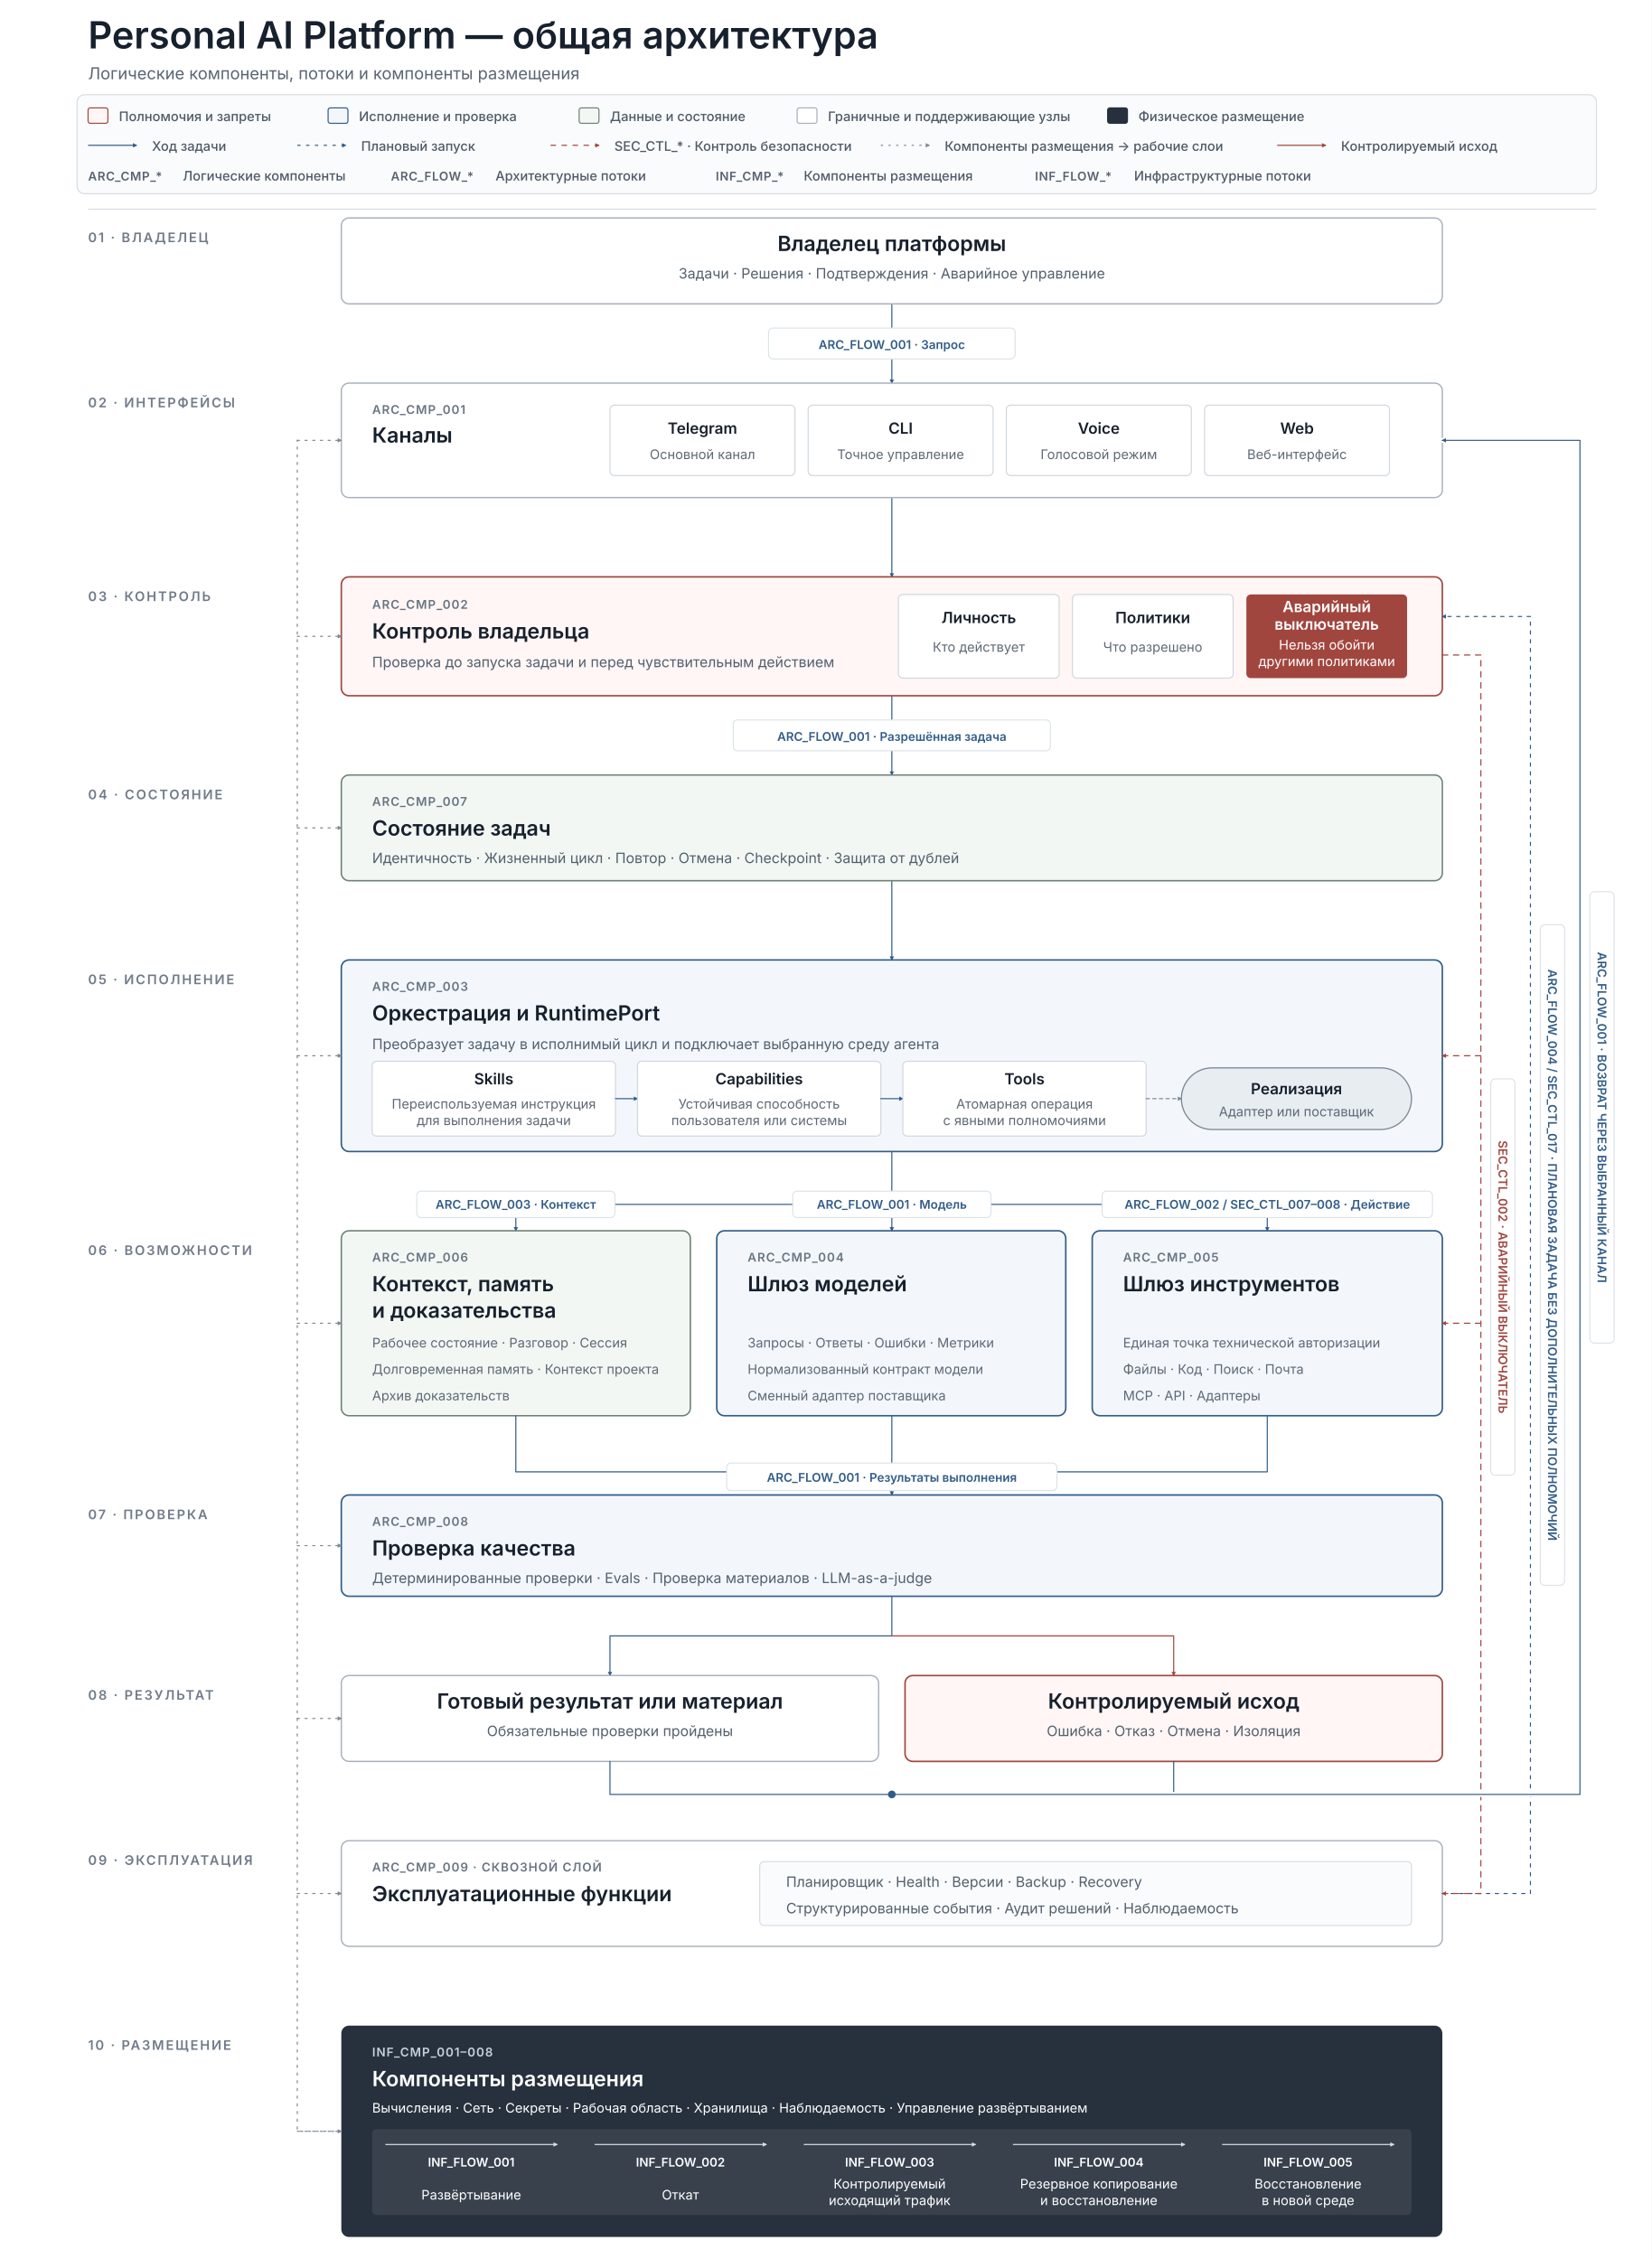
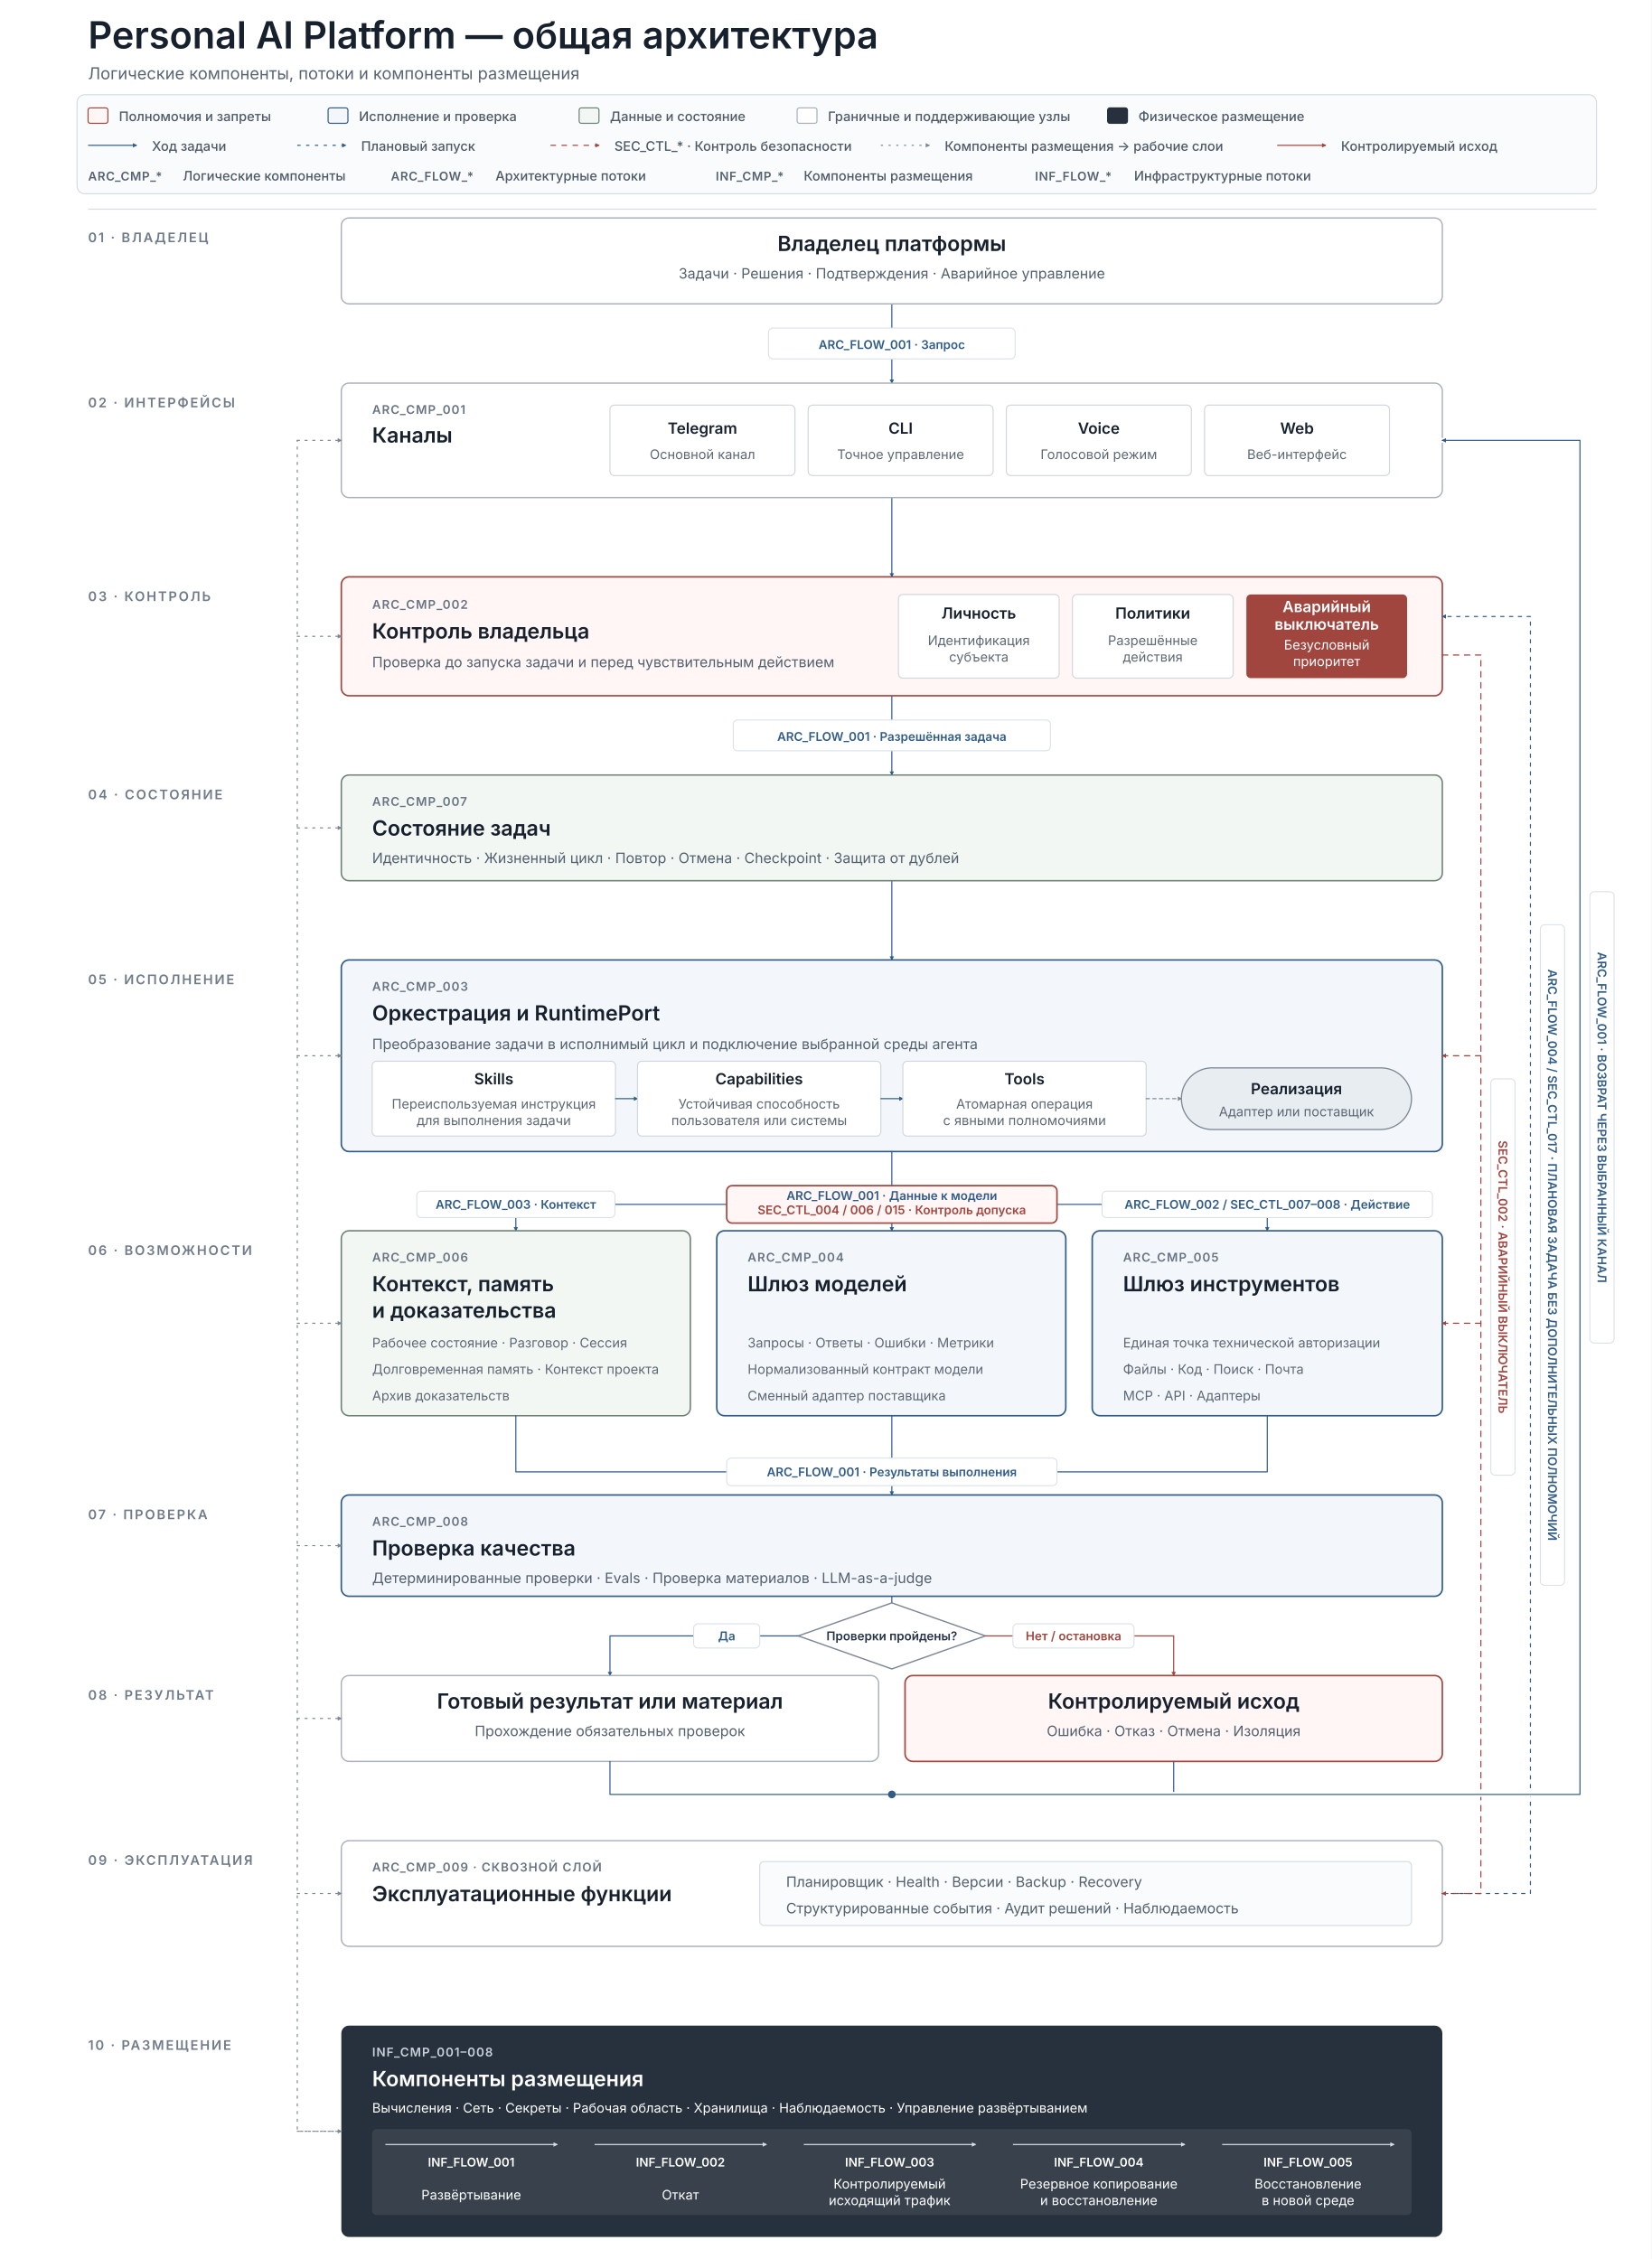
<svg xmlns="http://www.w3.org/2000/svg" width="1500" height="2052" viewBox="0 0 1500 2052" role="img" aria-labelledby="title desc">
  <defs>
    <marker id="arrow-main" viewBox="0 0 10 10" refX="8.2" refY="5" markerWidth="4" markerHeight="4" orient="auto-start-reverse">
      <path d="M0 0L10 5L0 10Z" fill="#315C88" />
    </marker>
    <marker id="arrow-control" viewBox="0 0 10 10" refX="8.2" refY="5" markerWidth="4" markerHeight="4" orient="auto-start-reverse">
      <path d="M0 0L10 5L0 10Z" fill="#A1463F" />
    </marker>
    <marker id="arrow-support" viewBox="0 0 10 10" refX="8.2" refY="5" markerWidth="4" markerHeight="4" orient="auto-start-reverse">
      <path d="M0 0L10 5L0 10Z" fill="#7D8895" />
    </marker>
    <marker id="arrow-infra" viewBox="0 0 10 10" refX="8.2" refY="5" markerWidth="4" markerHeight="4" orient="auto-start-reverse">
      <path d="M0 0L10 5L0 10Z" fill="#D6DEE7" />
    </marker>
    <style>
      text { font-family: Inter, "Segoe UI", Arial, sans-serif; fill: #17202D; }
      .title { font-size: 34px; font-weight: 600; }
      .subtitle { font-size: 15px; font-weight: 400; fill: #596574; }
      .legend { font-size: 12px; font-weight: 500; fill: #4E5A68; }
      .legend-id { font-size: 11px; font-weight: 600; letter-spacing: 0.5px; fill: #566271; }
      .layer-no { font-size: 12px; font-weight: 600; letter-spacing: 1.5px; fill: #707B89; }
      .component-id { font-size: 11px; font-weight: 600; letter-spacing: 0.8px; fill: #687482; }
      .component-title { font-size: 19px; font-weight: 600; }
      .component-text { font-size: 13px; font-weight: 400; fill: #53606E; }
      .small-title { font-size: 14px; font-weight: 600; }
      .small-text { font-size: 12px; font-weight: 400; fill: #5E6875; }
      .entity-text { font-size: 13px; font-weight: 600; fill: #263445; }
      .note-text { font-size: 13px; font-weight: 400; fill: #53606E; }
      .flow-text { font-size: 11px; font-weight: 600; fill: #315C88; }
      .control-flow-text { font-size: 11px; font-weight: 600; fill: #A1463F; }
      .inverse-title { font-size: 14px; font-weight: 600; fill: #FFFFFF; }
      .inverse-text { font-size: 12px; font-weight: 400; fill: #FFFFFF; }
      .infra-title { font-size: 12px; font-weight: 600; letter-spacing: 1px; fill: #FFFFFF; }
      .infra-text { font-size: 14px; font-weight: 400; fill: #FFFFFF; }
      .infra-chip { font-size: 11px; font-weight: 600; fill: #FFFFFF; }
      .infra-component-id { font-size: 11px; font-weight: 600; letter-spacing: 0.8px; fill: #C8D1DB; }
      .infra-component-title { font-size: 19px; font-weight: 600; fill: #FFFFFF; }
      .infra-small-text { font-size: 12px; font-weight: 400; fill: #FFFFFF; }
      .main-line { fill: none; stroke: #315C88; stroke-width: 1; stroke-linecap: round; stroke-linejoin: round; marker-end: url(#arrow-main); }
      .branch-line { fill: none; stroke: #315C88; stroke-width: 1; stroke-linecap: round; stroke-linejoin: round; marker-end: url(#arrow-main); }
      .bus-line { fill: none; stroke: #315C88; stroke-width: 1; stroke-linecap: round; stroke-linejoin: round; }
      .control-line { fill: none; stroke: #A1463F; stroke-width: 1; stroke-dasharray: 5 5; stroke-linecap: round; stroke-linejoin: round; marker-end: url(#arrow-control); }
      .control-rail { fill: none; stroke: #A1463F; stroke-width: 1; stroke-dasharray: 5 5; stroke-linecap: round; stroke-linejoin: round; }
      .failure-line { fill: none; stroke: #A1463F; stroke-width: 1; stroke-linecap: round; stroke-linejoin: round; marker-end: url(#arrow-control); }
      .scheduled-line { fill: none; stroke: #315C88; stroke-width: 1; stroke-dasharray: 3 5; stroke-linecap: round; stroke-linejoin: round; marker-end: url(#arrow-main); }
      .support-line { fill: none; stroke: #7D8895; stroke-width: 1; stroke-dasharray: 2 5; stroke-linecap: round; stroke-linejoin: round; marker-end: url(#arrow-support); }
      .support-rail { fill: none; stroke: #7D8895; stroke-width: 1; stroke-dasharray: 2 5; stroke-linecap: round; stroke-linejoin: round; }
      .neutral-card { fill: #FFFFFF; stroke: #A7B0BB; stroke-width: 1.2; }
      .control-card { fill: #FFF6F5; stroke: #A1463F; stroke-width: 1.4; }
      .execution-card { fill: #F3F7FB; stroke: #315C88; stroke-width: 1.4; }
      .data-card { fill: #F3F7F4; stroke: #6C8173; stroke-width: 1.3; }
      .label-box { fill: #FFFFFF; stroke: #D1D7DE; stroke-width: 1; }
      .inner-card { fill: #FFFFFF; stroke: #D1D7DE; stroke-width: 1; }
      .implementation-pill { fill: #E8EDF2; stroke: #7D8895; stroke-width: 1.1; }
      .implementation-link { fill: none; stroke: #7D8895; stroke-width: 1; stroke-dasharray: 3 3; stroke-linecap: round; marker-end: url(#arrow-support); }
+       .decision-gate { fill: #FFFFFF; stroke: #7D8895; stroke-width: 1.2; }
+       .decision-text { font-size: 11px; font-weight: 600; fill: #263445; }
      .detail-panel { fill: #FAFBFC; stroke: #D7DCE2; stroke-width: 1; }
      .flow-label { fill: #FFFFFF; stroke: #D9E1E8; stroke-width: 0.9; }
    </style>
  </defs>
  <rect width="1500" height="2052" fill="#FFFFFF" />
  <text x="80" y="44" class="title">Personal AI Platform — общая архитектура</text>
  <text x="80" y="72" class="subtitle">Логические компоненты, потоки и компоненты размещения</text>
  <rect x="70" y="86" width="1380" height="90" rx="7" fill="#FAFBFC" stroke="#D7DCE2" stroke-width="1" />
  <g transform="translate(80 98)">
    <rect x="0" y="0" width="18" height="14" rx="2" fill="#FFF6F5" stroke="#A1463F" />
    <text x="28" y="12" class="legend">Полномочия и запреты</text>
    <rect x="218" y="0" width="18" height="14" rx="2" fill="#F3F7FB" stroke="#315C88" />
    <text x="246" y="12" class="legend">Исполнение и проверка</text>
    <rect x="446" y="0" width="18" height="14" rx="2" fill="#F3F7F4" stroke="#6C8173" />
    <text x="474" y="12" class="legend">Данные и состояние</text>
    <rect x="644" y="0" width="18" height="14" rx="2" fill="#FFFFFF" stroke="#A7B0BB" />
    <text x="672" y="12" class="legend">Граничные и поддерживающие узлы</text>
    <rect x="926" y="0" width="18" height="14" rx="2" fill="#27313D" stroke="#27313D" />
    <text x="954" y="12" class="legend">Физическое размещение</text>
  </g>
  <g transform="translate(80 125)">
    <line x1="0" y1="7" x2="44" y2="7" stroke="#315C88" stroke-width="1" marker-end="url(#arrow-main)" />
    <text x="58" y="12" class="legend">Ход задачи</text>
    <line x1="190" y1="7" x2="234" y2="7" stroke="#315C88" stroke-width="1" stroke-dasharray="3 5" marker-end="url(#arrow-main)" />
    <text x="248" y="12" class="legend">Плановый запуск</text>
    <line x1="420" y1="7" x2="464" y2="7" stroke="#A1463F" stroke-width="1" stroke-dasharray="5 5" marker-end="url(#arrow-control)" />
    <text x="478" y="12" class="legend">SEC_CTL_* · Контроль безопасности</text>
    <line x1="720" y1="7" x2="764" y2="7" stroke="#7D8895" stroke-width="1" stroke-dasharray="2 5" marker-end="url(#arrow-support)" />
    <text x="778" y="12" class="legend">Компоненты размещения → рабочие слои</text>
    <line x1="1080" y1="7" x2="1124" y2="7" stroke="#A1463F" stroke-width="1" marker-end="url(#arrow-control)" />
    <text x="1138" y="12" class="legend">Контролируемый исход</text>
  </g>
  <g transform="translate(80 152)">
    <text x="0" y="12" class="legend-id">ARC_CMP_*</text>
    <text x="86" y="12" class="legend">Логические компоненты</text>
    <text x="275" y="12" class="legend-id">ARC_FLOW_*</text>
    <text x="370" y="12" class="legend">Архитектурные потоки</text>
    <text x="570" y="12" class="legend-id">INF_CMP_*</text>
    <text x="650" y="12" class="legend">Компоненты размещения</text>
    <text x="860" y="12" class="legend-id">INF_FLOW_*</text>
    <text x="950" y="12" class="legend">Инфраструктурные потоки</text>
  </g>
  <line x1="80" y1="190" x2="1450" y2="190" stroke="#D7DCE2" />
  <g>
    <text x="80" y="220" class="layer-no">01 · ВЛАДЕЛЕЦ</text>
    <text x="80" y="370" class="layer-no">02 · ИНТЕРФЕЙСЫ</text>
    <text x="80" y="546" class="layer-no">03 · КОНТРОЛЬ</text>
    <text x="80" y="726" class="layer-no">04 · СОСТОЯНИЕ</text>
    <text x="80" y="894" class="layer-no">05 · ИСПОЛНЕНИЕ</text>
    <text x="80" y="1140" class="layer-no">06 · ВОЗМОЖНОСТИ</text>
    <text x="80" y="1380" class="layer-no">07 · ПРОВЕРКА</text>
    <text x="80" y="1544" class="layer-no">08 · РЕЗУЛЬТАТ</text>
    <text x="80" y="1694" class="layer-no">09 · ЭКСПЛУАТАЦИЯ</text>
    <text x="80" y="1862" class="layer-no">10 · РАЗМЕЩЕНИЕ</text>
  </g>
  <path class="main-line" d="M810 276V348" />
  <path class="main-line" d="M810 452V524" />
  <path class="main-line" d="M810 632V704" />
  <path class="main-line" d="M810 800V872" />
  <g>
    <rect x="310" y="198" width="1000" height="78" rx="7" class="neutral-card" />
    <text x="810" y="228" class="component-title" text-anchor="middle">Владелец платформы</text>
    <text x="810" y="253" class="component-text" text-anchor="middle">Задачи · Решения · Подтверждения · Аварийное управление</text>
  </g>
  <g transform="translate(0 20)">
    <rect x="310" y="328" width="1000" height="104" rx="7" class="neutral-card" />
    <text x="338" y="356" class="component-id">ARC_CMP_001</text>
    <text x="338" y="382" class="component-title">Каналы</text>
    <rect x="554" y="348" width="168" height="64" rx="4" class="inner-card" />
    <rect x="734" y="348" width="168" height="64" rx="4" class="inner-card" />
    <rect x="914" y="348" width="168" height="64" rx="4" class="inner-card" />
    <rect x="1094" y="348" width="168" height="64" rx="4" class="inner-card" />
    <text x="638" y="374" class="small-title" text-anchor="middle">Telegram</text>
    <text x="638" y="397" class="small-text" text-anchor="middle">Основной канал</text>
    <text x="818" y="374" class="small-title" text-anchor="middle">CLI</text>
    <text x="818" y="397" class="small-text" text-anchor="middle">Точное управление</text>
    <text x="998" y="374" class="small-title" text-anchor="middle">Voice</text>
    <text x="998" y="397" class="small-text" text-anchor="middle">Голосовой режим</text>
    <text x="1178" y="374" class="small-title" text-anchor="middle">Web</text>
    <text x="1178" y="397" class="small-text" text-anchor="middle">Веб-интерфейс</text>
  </g>
  <g transform="translate(0 40)">
    <rect x="310" y="484" width="1000" height="108" rx="7" class="control-card" />
    <text x="338" y="513" class="component-id">ARC_CMP_002</text>
    <text x="338" y="540" class="component-title">Контроль владельца</text>
    <text x="338" y="566" class="component-text">Проверка до запуска задачи и перед чувствительным действием</text>
    <rect x="816" y="500" width="146" height="76" rx="4" class="inner-card" />
-     <text x="889" y="526" class="small-title" text-anchor="middle">Личность</text>
-     <text x="889" y="552" class="small-text" text-anchor="middle">Кто действует</text>
+     <text x="889" y="522" class="small-title" text-anchor="middle">Личность</text>
+     <text x="889" y="546" class="small-text" text-anchor="middle">Идентификация</text>
+     <text x="889" y="561" class="small-text" text-anchor="middle">субъекта</text>
    <rect x="974" y="500" width="146" height="76" rx="4" class="inner-card" />
-     <text x="1047" y="526" class="small-title" text-anchor="middle">Политики</text>
-     <text x="1047" y="552" class="small-text" text-anchor="middle">Что разрешено</text>
+     <text x="1047" y="522" class="small-title" text-anchor="middle">Политики</text>
+     <text x="1047" y="546" class="small-text" text-anchor="middle">Разрешённые</text>
+     <text x="1047" y="561" class="small-text" text-anchor="middle">действия</text>
    <rect x="1132" y="500" width="146" height="76" rx="4" fill="#A1463F" />
    <text x="1205" y="516" class="inverse-title" text-anchor="middle">Аварийный</text>
    <text x="1205" y="532" class="inverse-title" text-anchor="middle">выключатель</text>
-     <text x="1205" y="550" class="inverse-text" text-anchor="middle">Нельзя обойти</text>
-     <text x="1205" y="565" class="inverse-text" text-anchor="middle">другими политиками</text>
+     <text x="1205" y="550" class="inverse-text" text-anchor="middle">Безусловный</text>
+     <text x="1205" y="565" class="inverse-text" text-anchor="middle">приоритет</text>
  </g>
  <g transform="translate(0 60)">
    <rect x="310" y="644" width="1000" height="96" rx="7" class="data-card" />
    <text x="338" y="672" class="component-id">ARC_CMP_007</text>
    <text x="338" y="699" class="component-title">Состояние задач</text>
    <text x="338" y="724" class="component-text">Идентичность · Жизненный цикл · Повтор · Отмена · Checkpoint · Защита от дублей</text>
  </g>
  <g transform="translate(0 80)">
    <rect x="310" y="792" width="1000" height="174" rx="7" class="execution-card" />
    <text x="338" y="820" class="component-id">ARC_CMP_003</text>
    <text x="338" y="847" class="component-title">Оркестрация и RuntimePort</text>
-     <text x="338" y="873" class="component-text">Преобразует задачу в исполнимый цикл и подключает выбранную среду агента</text>
+     <text x="338" y="873" class="component-text">Преобразование задачи в исполнимый цикл и подключение выбранной среды агента</text>
    <rect x="338" y="884" width="221" height="68" rx="4" class="inner-card" />
    <text x="448.5" y="905" class="small-title" text-anchor="middle">Skills</text>
    <text x="448.5" y="927" class="small-text" text-anchor="middle">Переиспользуемая инструкция</text>
    <text x="448.5" y="942" class="small-text" text-anchor="middle">для выполнения задачи</text>
    <path class="branch-line" d="M559 918H579" />
    <rect x="579" y="884" width="221" height="68" rx="4" class="inner-card" />
    <text x="689.5" y="905" class="small-title" text-anchor="middle">Capabilities</text>
    <text x="689.5" y="927" class="small-text" text-anchor="middle">Устойчивая способность</text>
    <text x="689.5" y="942" class="small-text" text-anchor="middle">пользователя или системы</text>
    <path class="branch-line" d="M800 918H820" />
    <rect x="820" y="884" width="221" height="68" rx="4" class="inner-card" />
    <text x="930.5" y="905" class="small-title" text-anchor="middle">Tools</text>
    <text x="930.5" y="927" class="small-text" text-anchor="middle">Атомарная операция</text>
    <text x="930.5" y="942" class="small-text" text-anchor="middle">с явными полномочиями</text>
    <path class="implementation-link" d="M1041 918H1073" />
    <rect x="1073" y="890" width="209" height="56" rx="28" class="implementation-pill" />
    <text x="1177.5" y="914" class="small-title" text-anchor="middle">Реализация</text>
    <text x="1177.5" y="934" class="small-text" text-anchor="middle">Адаптер или поставщик</text>
  </g>
  <g transform="translate(0 150)">
    <path class="bus-line" d="M810 896V944H468.5M810 944H1151" />
    <path class="branch-line" d="M468.5 944V968" />
    <path class="branch-line" d="M810 944V968" />
    <path class="branch-line" d="M1151 944V968" />
    <rect x="378.5" y="932" width="180" height="24" rx="4" class="flow-label" />
    <text x="468.5" y="948" class="flow-text" text-anchor="middle">ARC_FLOW_003 · Контекст</text>
-     <rect x="720" y="932" width="180" height="24" rx="4" class="flow-label" />
-     <text x="810" y="948" class="flow-text" text-anchor="middle">ARC_FLOW_001 · Модель</text>
+     <rect x="660" y="927" width="300" height="34" rx="5" class="control-card" />
+     <text x="810" y="940" class="flow-text" text-anchor="middle">ARC_FLOW_001 · Данные к модели</text>
+     <text x="810" y="953" class="control-flow-text" text-anchor="middle">SEC_CTL_004 / 006 / 015 · Контроль допуска</text>
    <rect x="1001" y="932" width="300" height="24" rx="4" class="flow-label" />
    <text x="1151" y="948" class="flow-text" text-anchor="middle">ARC_FLOW_002 / SEC_CTL_007–008 · Действие</text>
    <g>
      <rect x="310" y="968" width="317" height="168" rx="7" class="data-card" />
      <text x="338" y="996" class="component-id">ARC_CMP_006</text>
      <text x="338" y="1023" class="component-title">Контекст, память</text>
      <text x="338" y="1047" class="component-title">и доказательства</text>
      <text x="338" y="1074" class="small-text">Рабочее состояние · Разговор · Сессия</text>
      <text x="338" y="1098" class="small-text">Долговременная память · Контекст проекта</text>
      <text x="338" y="1122" class="small-text">Архив доказательств</text>
    </g>
    <g>
      <rect x="651" y="968" width="317" height="168" rx="7" class="execution-card" />
      <text x="679" y="996" class="component-id">ARC_CMP_004</text>
      <text x="679" y="1023" class="component-title">Шлюз моделей</text>
      <text x="679" y="1074" class="small-text">Запросы · Ответы · Ошибки · Метрики</text>
      <text x="679" y="1098" class="small-text">Нормализованный контракт модели</text>
      <text x="679" y="1122" class="small-text">Сменный адаптер поставщика</text>
    </g>
    <g>
      <rect x="992" y="968" width="318" height="168" rx="7" class="execution-card" />
      <text x="1020" y="996" class="component-id">ARC_CMP_005</text>
      <text x="1020" y="1023" class="component-title">Шлюз инструментов</text>
      <text x="1020" y="1074" class="small-text">Единая точка технической авторизации</text>
      <text x="1020" y="1098" class="small-text">Файлы · Код · Поиск · Почта</text>
      <text x="1020" y="1122" class="small-text">MCP · API · Адаптеры</text>
    </g>
    <path class="bus-line" d="M468.5 1136V1187H1151M810 1136V1187M1151 1136V1187" />
    <path class="branch-line" d="M810 1187V1208" />
-     <rect x="660" y="1179" width="300" height="25" rx="4" class="flow-label" />
-     <text x="810" y="1196" class="flow-text" text-anchor="middle">ARC_FLOW_001 · Результаты выполнения</text>
+     <rect x="660" y="1174.5" width="300" height="25" rx="4" class="flow-label" />
+     <text x="810" y="1191" class="flow-text" text-anchor="middle">ARC_FLOW_001 · Результаты выполнения</text>
    <g transform="translate(0 20)">
      <rect x="310" y="1188" width="1000" height="92" rx="7" class="execution-card" />
      <text x="338" y="1216" class="component-id">ARC_CMP_008</text>
      <text x="338" y="1243" class="component-title">Проверка качества</text>
      <text x="338" y="1268" class="component-text">Детерминированные проверки · Evals · Проверка материалов · LLM-as-a-judge</text>
    </g>
-     <path class="main-line" d="M810 1300V1336H554V1372" />
-     <path class="failure-line" d="M810 1336H1066V1372" />
+     <path class="bus-line" d="M810 1300V1306" />
+     <path d="M810 1306L895 1336L810 1366L725 1336Z" class="decision-gate" />
+     <text x="810" y="1340" class="decision-text" text-anchor="middle">Проверки пройдены?</text>
+     <path class="main-line" d="M725 1336H554V1372" />
+     <path class="failure-line" d="M895 1336H1066V1372" />
+     <rect x="630" y="1325" width="60" height="22" rx="4" class="flow-label" />
+     <text x="660" y="1340" class="flow-text" text-anchor="middle">Да</text>
+     <rect x="920" y="1325" width="110" height="22" rx="4" class="flow-label" />
+     <text x="975" y="1340" class="control-flow-text" text-anchor="middle">Нет / остановка</text>
    <g transform="translate(0 40)">
      <rect x="310" y="1332" width="488" height="78" rx="7" class="neutral-card" />
      <text x="554" y="1362" class="component-title" text-anchor="middle">Готовый результат или материал</text>
-       <text x="554" y="1387" class="component-text" text-anchor="middle">Обязательные проверки пройдены</text>
+       <text x="554" y="1387" class="component-text" text-anchor="middle">Прохождение обязательных проверок</text>
    </g>
    <g transform="translate(0 40)">
      <rect x="822" y="1332" width="488" height="78" rx="7" class="control-card" />
      <text x="1066" y="1362" class="component-title" text-anchor="middle">Контролируемый исход</text>
      <text x="1066" y="1387" class="component-text" text-anchor="middle">Ошибка · Отказ · Отмена · Изоляция</text>
    </g>
    <path class="bus-line" d="M554 1450V1480H1066M1066 1450V1480" />
    <g transform="translate(0 60)">
      <rect x="310" y="1462" width="1000" height="96" rx="7" class="neutral-card" />
      <text x="338" y="1490" class="component-id">ARC_CMP_009 · СКВОЗНОЙ СЛОЙ</text>
      <text x="338" y="1517" class="component-title">Эксплуатационные функции</text>
      <rect x="690" y="1481" width="592" height="58" rx="4" class="detail-panel" />
      <text x="714" y="1504" class="component-text">Планировщик · Health · Версии · Backup · Recovery</text>
      <text x="714" y="1528" class="component-text">Структурированные события · Аудит решений · Наблюдаемость</text>
    </g>
    <g transform="translate(0 80)">
      <rect x="310" y="1610" width="1000" height="192" rx="7" fill="#27313D" />
      <text x="338" y="1638" class="infra-component-id">INF_CMP_001–008</text>
      <text x="338" y="1665" class="infra-component-title">Компоненты размещения</text>
      <text x="338" y="1689" class="infra-small-text">Вычисления · Сеть · Секреты · Рабочая область · Хранилища · Наблюдаемость · Управление развёртыванием</text>
      <rect x="338" y="1704" width="944" height="78" rx="4" fill="#FFFFFF" opacity="0.08" />
      <line x1="350" y1="1718" x2="506" y2="1718" stroke="#D6DEE7" stroke-width="1" marker-end="url(#arrow-infra)" />
      <line x1="540" y1="1718" x2="696" y2="1718" stroke="#D6DEE7" stroke-width="1" marker-end="url(#arrow-infra)" />
      <line x1="730" y1="1718" x2="886" y2="1718" stroke="#D6DEE7" stroke-width="1" marker-end="url(#arrow-infra)" />
      <line x1="920" y1="1718" x2="1076" y2="1718" stroke="#D6DEE7" stroke-width="1" marker-end="url(#arrow-infra)" />
      <line x1="1110" y1="1718" x2="1266" y2="1718" stroke="#D6DEE7" stroke-width="1" marker-end="url(#arrow-infra)" />
      <text x="428" y="1738" class="infra-chip" text-anchor="middle">INF_FLOW_001</text>
      <text x="428" y="1768" class="infra-small-text" text-anchor="middle">Развёртывание</text>
      <text x="618" y="1738" class="infra-chip" text-anchor="middle">INF_FLOW_002</text>
      <text x="618" y="1768" class="infra-small-text" text-anchor="middle">Откат</text>
      <text x="808" y="1738" class="infra-chip" text-anchor="middle">INF_FLOW_003</text>
      <text x="808" y="1758" class="infra-small-text" text-anchor="middle">Контролируемый</text>
      <text x="808" y="1773" class="infra-small-text" text-anchor="middle">исходящий трафик</text>
      <text x="998" y="1738" class="infra-chip" text-anchor="middle">INF_FLOW_004</text>
      <text x="998" y="1758" class="infra-small-text" text-anchor="middle">Резервное копирование</text>
      <text x="998" y="1773" class="infra-small-text" text-anchor="middle">и восстановление</text>
      <text x="1188" y="1738" class="infra-chip" text-anchor="middle">INF_FLOW_005</text>
      <text x="1188" y="1758" class="infra-small-text" text-anchor="middle">Восстановление</text>
      <text x="1188" y="1773" class="infra-small-text" text-anchor="middle">в новой среде</text>
    </g>
  </g>
  <path class="support-rail" d="M310 1936H270V400" />
  <path class="support-line" d="M270 400H310" />
  <path class="support-line" d="M270 578H310" />
  <path class="support-line" d="M270 752H310" />
  <path class="support-line" d="M270 959H310" />
  <path class="support-line" d="M270 1202H310" />
  <path class="support-line" d="M270 1404H310" />
  <path class="support-line" d="M270 1561H310" />
  <path class="support-line" d="M270 1720H310" />
  <path class="support-line" d="M270 1936H310" />
  <path class="scheduled-line" d="M1310 1720H1390V560H1310" />
  <g transform="translate(1407 1140) rotate(90)">
    <rect x="-300" y="-14" width="600" height="22" rx="4" class="flow-label" />
    <text x="0" y="1" class="flow-text" text-anchor="middle">ARC_FLOW_004 / SEC_CTL_017 · ПЛАНОВАЯ ЗАДАЧА БЕЗ ДОПОЛНИТЕЛЬНЫХ ПОЛНОМОЧИЙ</text>
  </g>
  <path class="control-rail" d="M1310 595H1345V1720" />
  <path class="control-line" d="M1345 959H1310" />
  <path class="control-line" d="M1345 1202H1310" />
  <path class="control-line" d="M1345 1720H1310" />
  <g transform="translate(1362 1160) rotate(90)">
    <rect x="-180" y="-14" width="360" height="22" rx="4" class="flow-label" />
    <text x="0" y="1" class="control-flow-text" text-anchor="middle">SEC_CTL_002 · АВАРИЙНЫЙ ВЫКЛЮЧАТЕЛЬ</text>
  </g>
  <path d="M810 1630H1435V400H1310" fill="none" stroke="#FFFFFF" stroke-width="4.5" stroke-linecap="round" stroke-linejoin="round" />
  <path class="main-line" d="M810 1630H1435V400H1310" />
  <circle cx="810" cy="1630" r="3.5" fill="#315C88" />
  <g transform="translate(1452 1015) rotate(90)">
    <rect x="-205" y="-14" width="410" height="22" rx="4" class="flow-label" />
    <text x="0" y="1" class="flow-text" text-anchor="middle">ARC_FLOW_001 · ВОЗВРАТ ЧЕРЕЗ ВЫБРАННЫЙ КАНАЛ</text>
  </g>
  <g>
    <rect x="698" y="298" width="224" height="28" rx="4" class="flow-label" />
    <text x="810" y="317" class="flow-text" text-anchor="middle">ARC_FLOW_001 · Запрос</text>
    <rect x="666" y="654" width="288" height="28" rx="4" class="flow-label" />
    <text x="810" y="673" class="flow-text" text-anchor="middle">ARC_FLOW_001 · Разрешённая задача</text>
  </g>
</svg>
